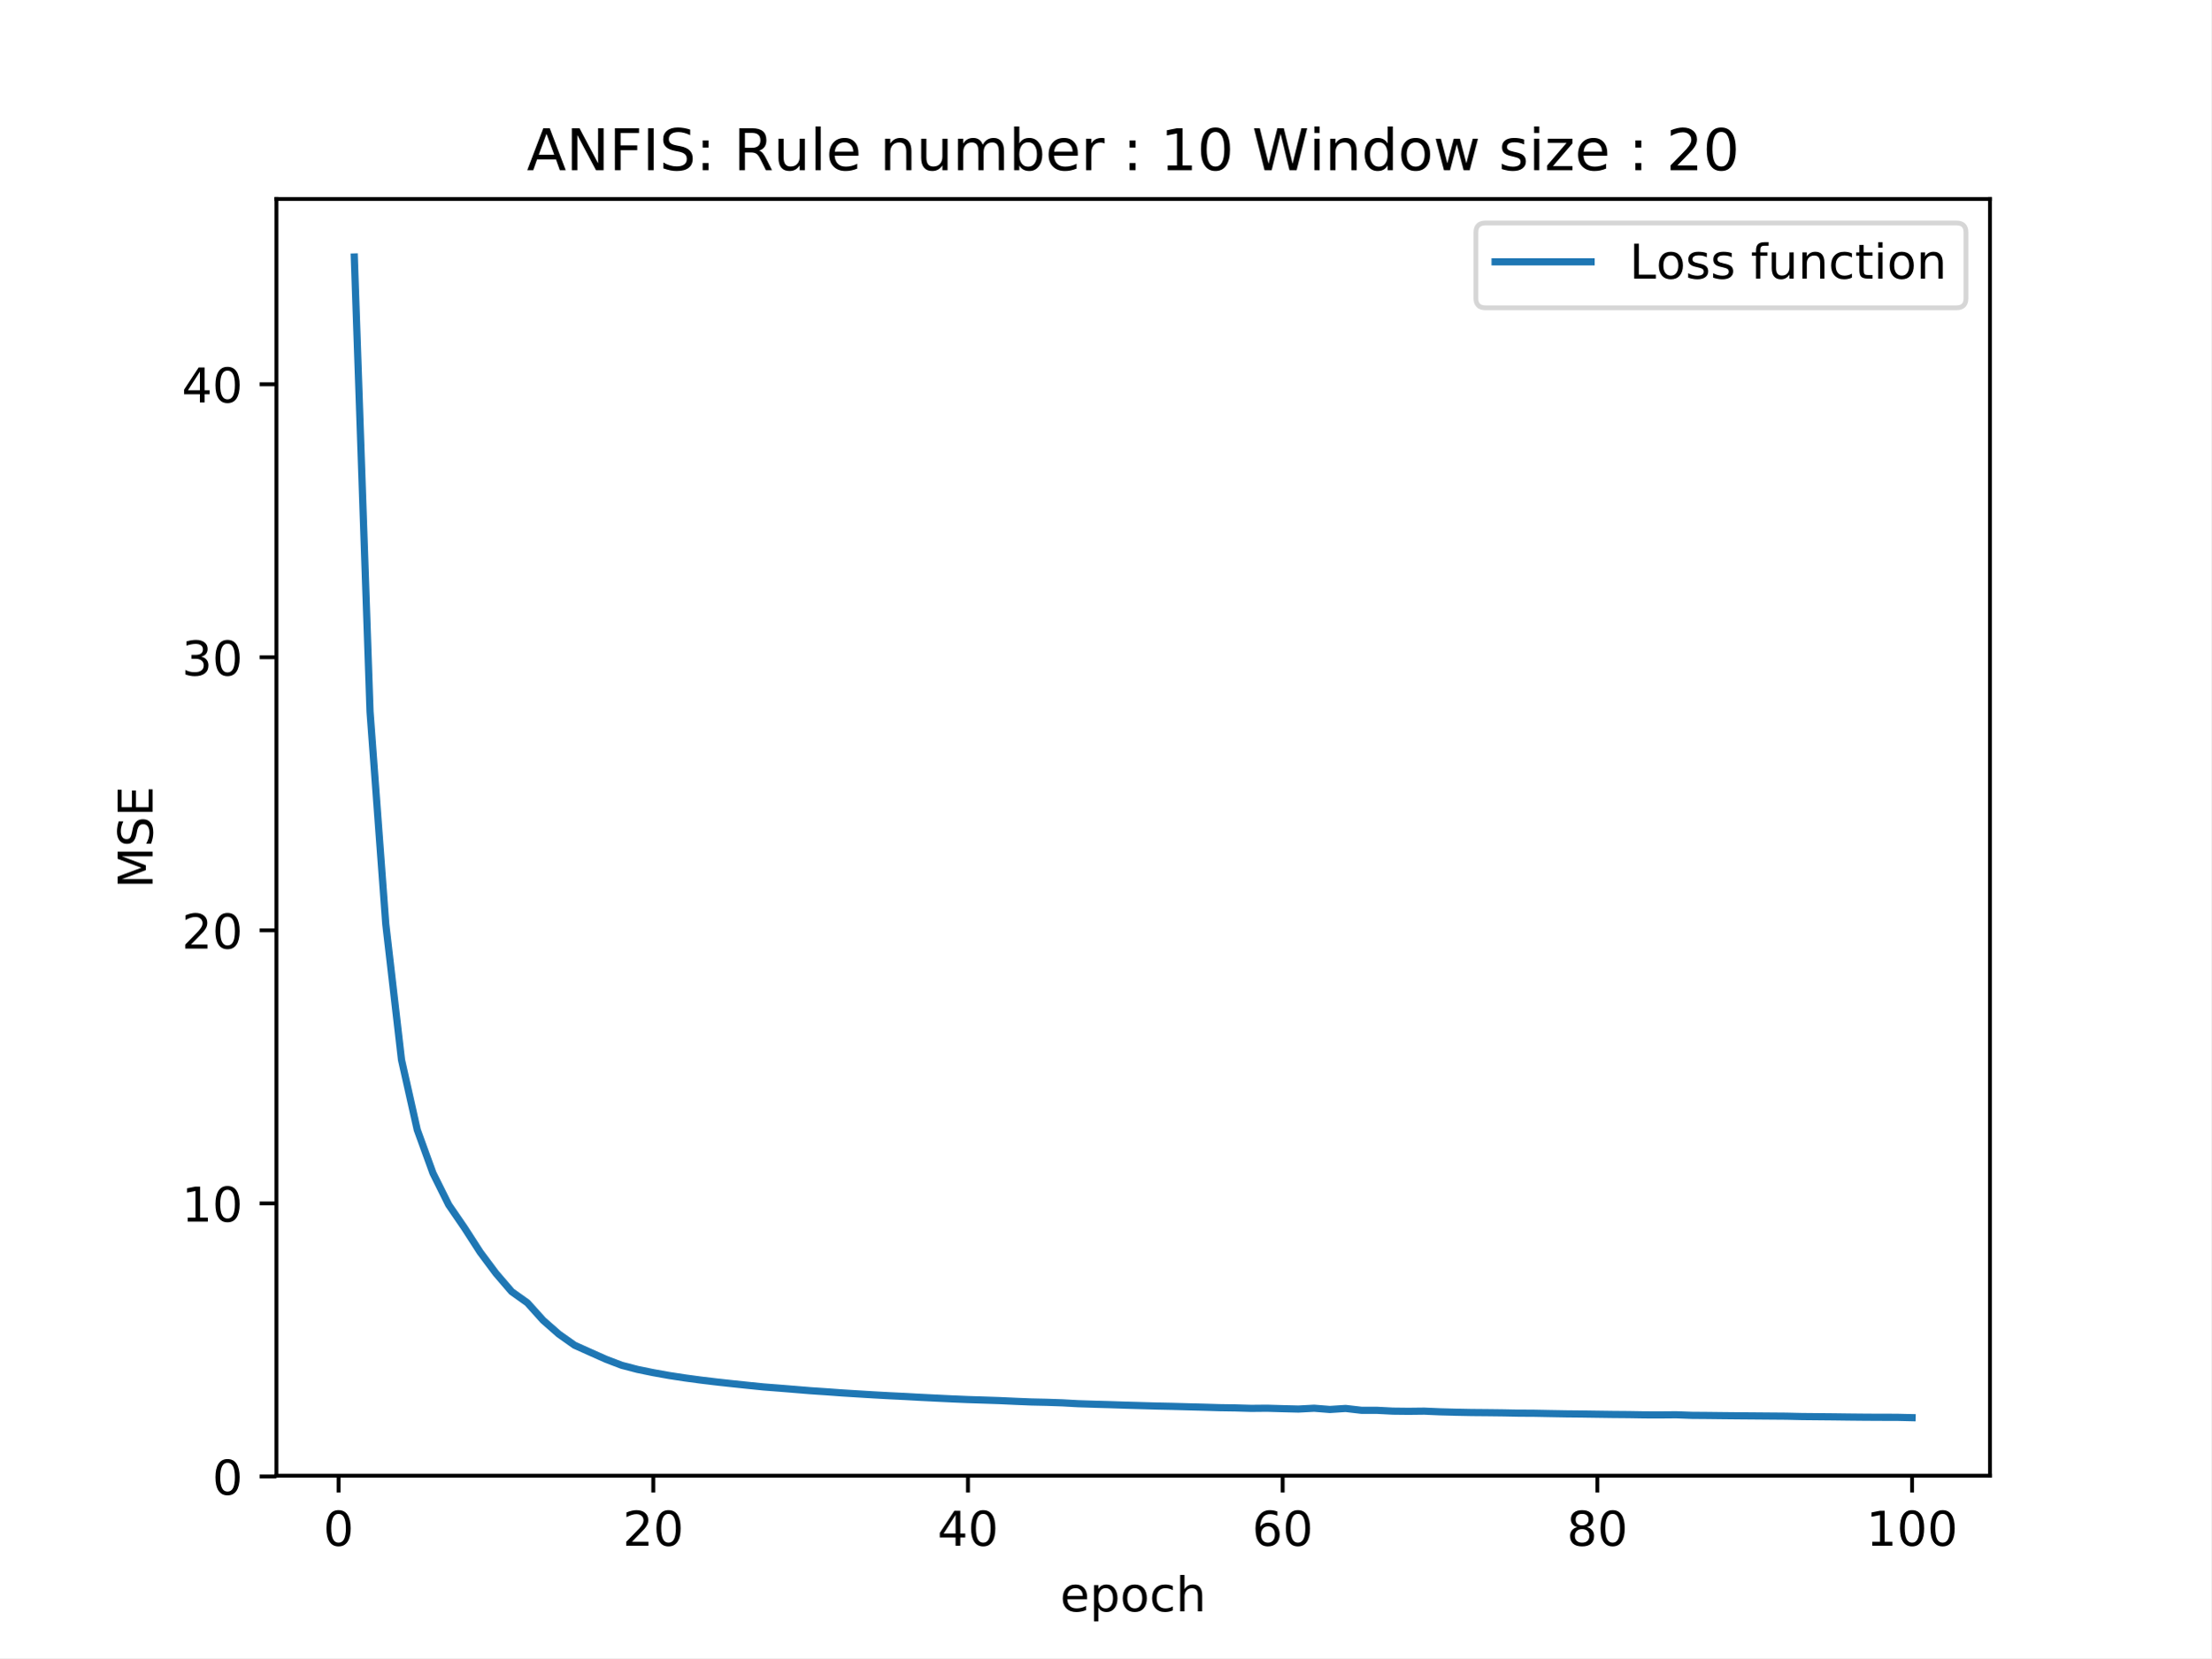
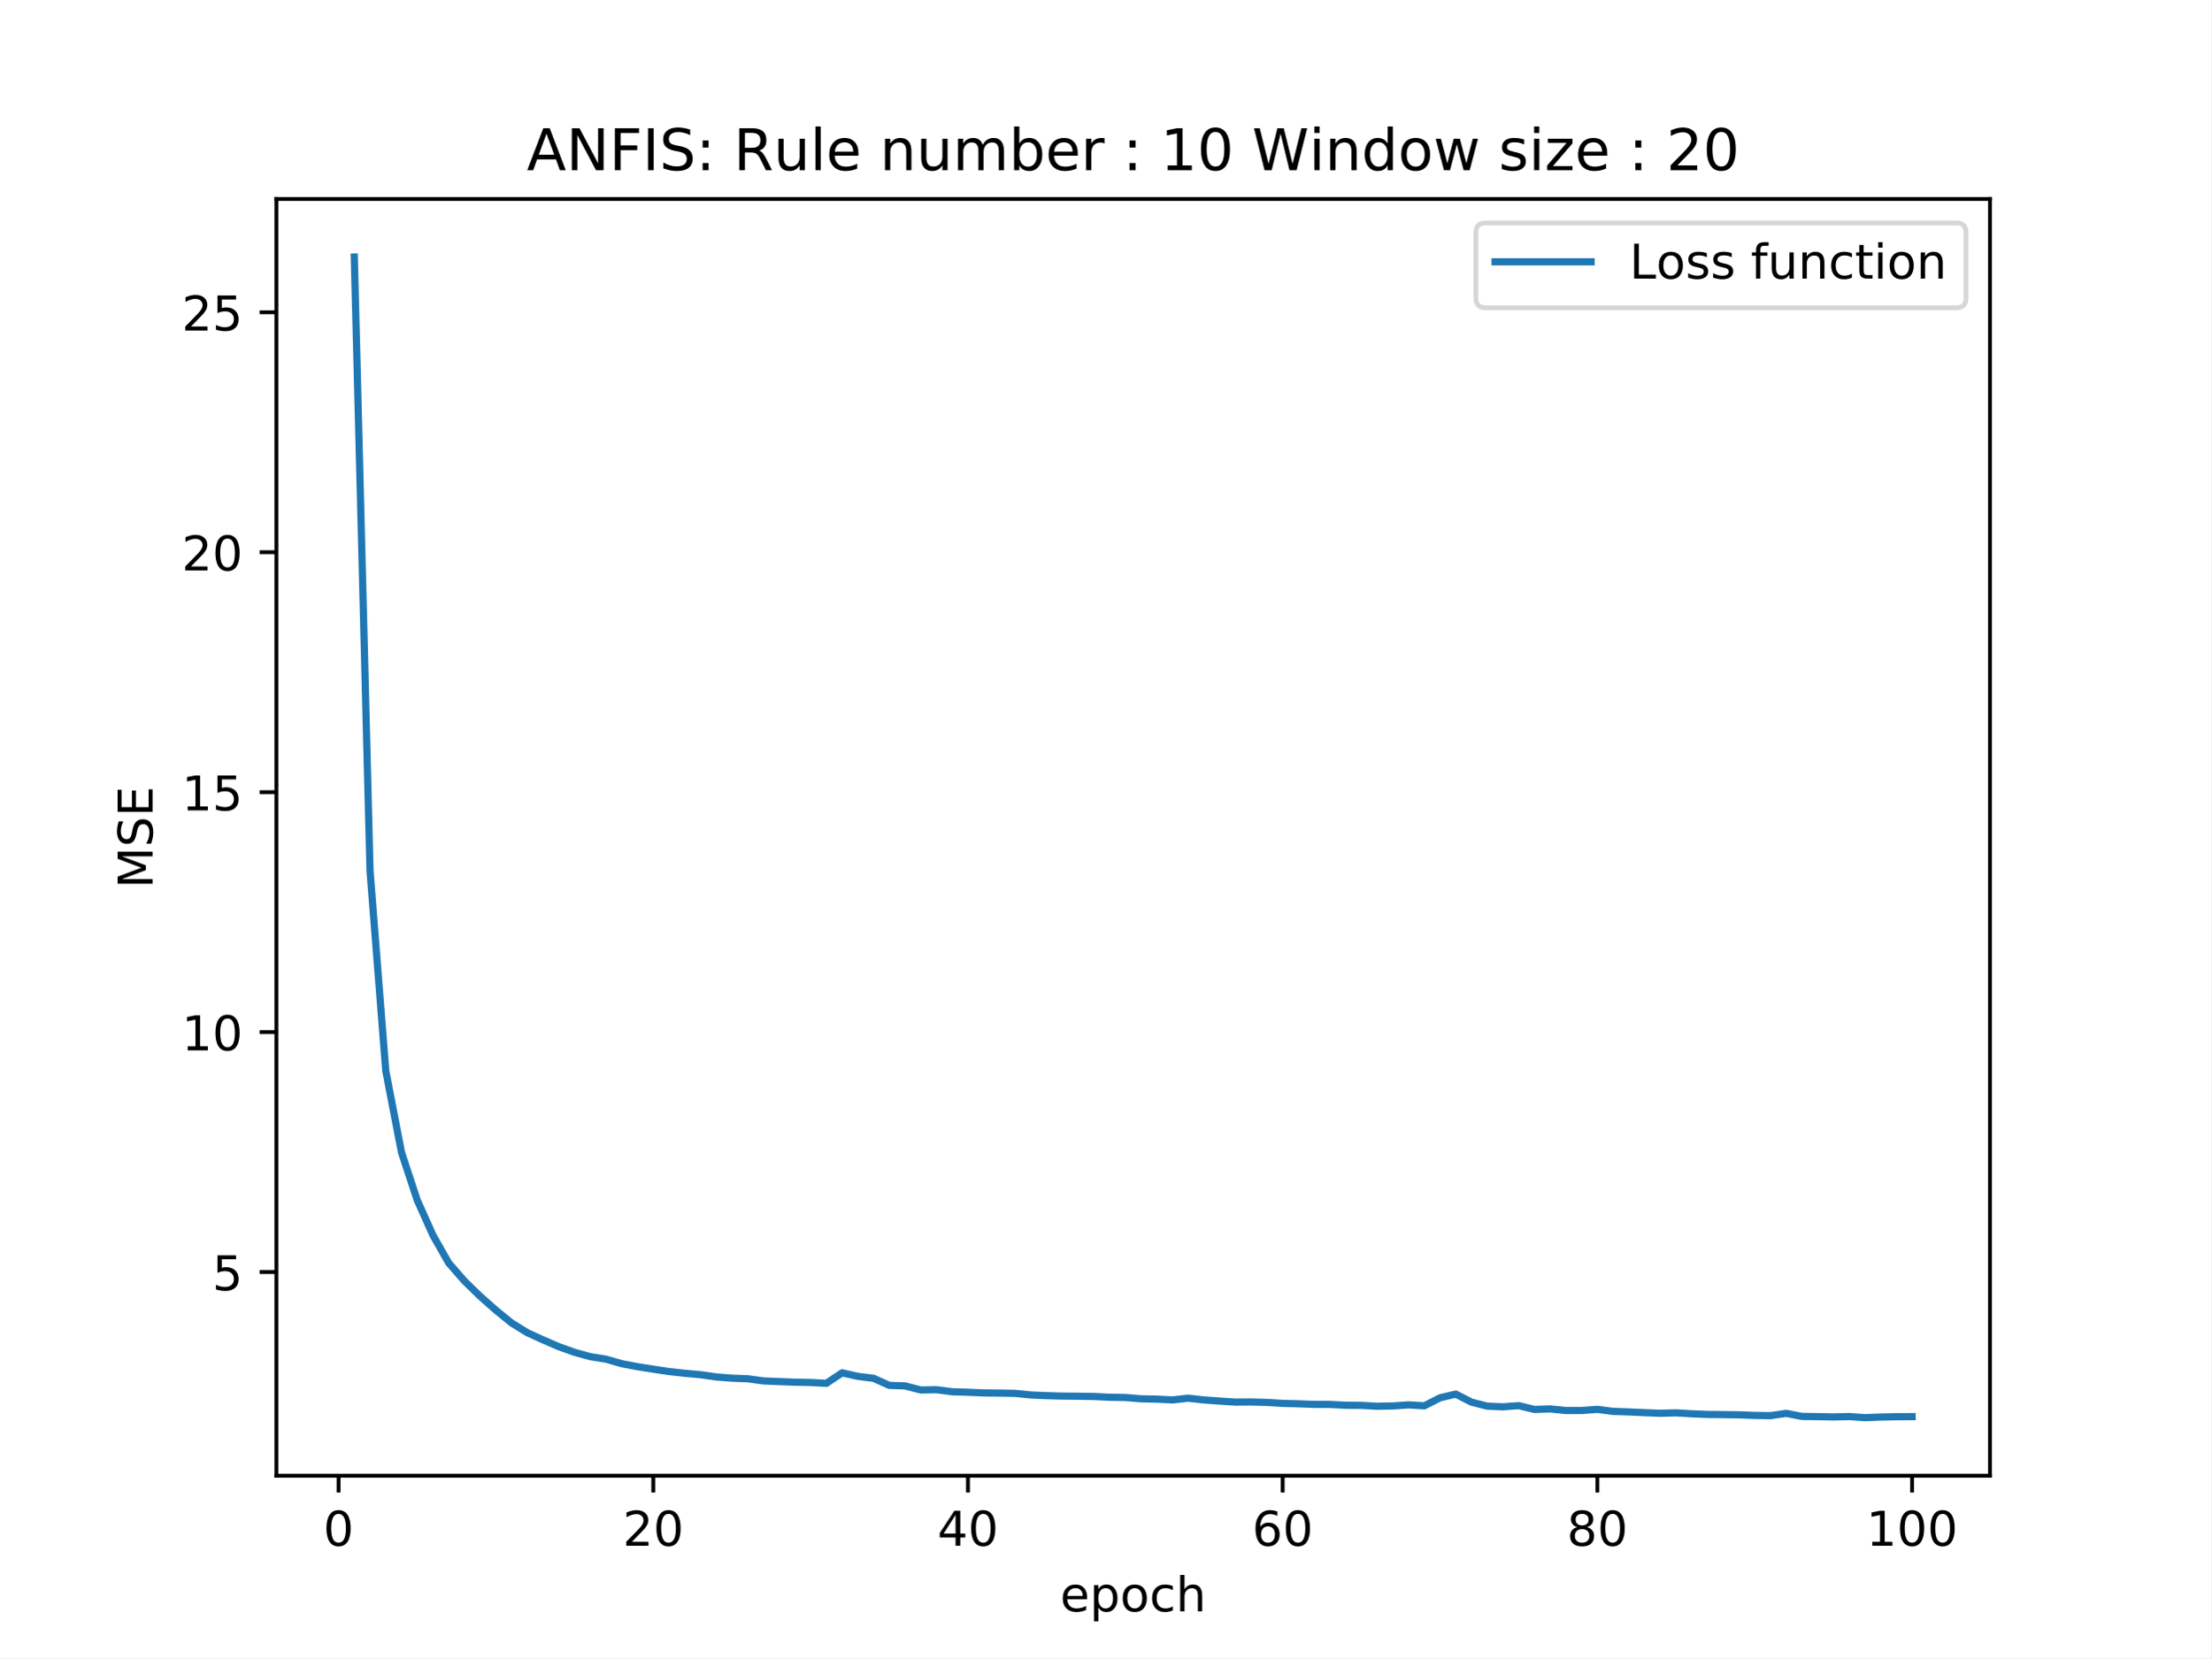
<svg xmlns="http://www.w3.org/2000/svg" xmlns:xlink="http://www.w3.org/1999/xlink" height="345.6pt" version="1.1" viewBox="0 0 460.8 345.6" width="460.8pt">
  <defs>
    <style type="text/css">
*{stroke-linecap:butt;stroke-linejoin:round;}
  </style>
  </defs>
  <g id="figure_1">
    <g id="patch_1">
      <path d="M 0 345.6  L 460.8 345.6  L 460.8 0  L 0 0  z " style="fill:#ffffff;" />
    </g>
    <g id="axes_1">
      <g id="patch_2">
        <path d="M 57.6 307.584  L 414.72 307.584  L 414.72 41.472  L 57.6 41.472  z " style="fill:#ffffff;" />
      </g>
      <g id="matplotlib.axis_1">
        <g id="xtick_1">
          <g id="line2d_1">
            <defs>
-               <path d="M 0 0  L 0 3.5  " id="m5f00560a67" style="stroke:#000000;stroke-width:0.8;" />
-             </defs>
-             <g>
-               <use style="stroke:#000000;stroke-width:0.8;" x="70.553" xlink:href="#m5f00560a67" y="307.584" />
+               <path d="M 0 0  L 0 3.5  " id="md4594293a6" style="stroke:#000000;stroke-width:0.8;" />
+             </defs>
+             <g>
+               <use style="stroke:#000000;stroke-width:0.8;" x="70.553" xlink:href="#md4594293a6" y="307.584" />
            </g>
          </g>
          <g id="text_1">
            <defs>
              <path d="M 31.781 66.406  Q 24.172 66.406 20.328 58.906  Q 16.5 51.422 16.5 36.375  Q 16.5 21.391 20.328 13.891  Q 24.172 6.391 31.781 6.391  Q 39.453 6.391 43.281 13.891  Q 47.125 21.391 47.125 36.375  Q 47.125 51.422 43.281 58.906  Q 39.453 66.406 31.781 66.406  z M 31.781 74.219  Q 44.047 74.219 50.516 64.516  Q 56.984 54.828 56.984 36.375  Q 56.984 17.969 50.516 8.266  Q 44.047 -1.422 31.781 -1.422  Q 19.531 -1.422 13.062 8.266  Q 6.594 17.969 6.594 36.375  Q 6.594 54.828 13.062 64.516  Q 19.531 74.219 31.781 74.219  z " id="DejaVuSans-48" />
            </defs>
            <g transform="translate(67.37214 322.1824)scale(0.1 -0.1)">
              <use xlink:href="#DejaVuSans-48" />
            </g>
          </g>
        </g>
        <g id="xtick_2">
          <g id="line2d_2">
            <g>
-               <use style="stroke:#000000;stroke-width:0.8;" x="136.14" xlink:href="#m5f00560a67" y="307.584" />
+               <use style="stroke:#000000;stroke-width:0.8;" x="136.14" xlink:href="#md4594293a6" y="307.584" />
            </g>
          </g>
          <g id="text_2">
            <defs>
              <path d="M 19.188 8.297  L 53.609 8.297  L 53.609 0  L 7.328 0  L 7.328 8.297  Q 12.938 14.109 22.625 23.891  Q 32.328 33.688 34.812 36.531  Q 39.547 41.844 41.422 45.531  Q 43.312 49.219 43.312 52.781  Q 43.312 58.594 39.234 62.25  Q 35.156 65.922 28.609 65.922  Q 23.969 65.922 18.812 64.312  Q 13.672 62.703 7.812 59.422  L 7.812 69.391  Q 13.766 71.781 18.938 73  Q 24.125 74.219 28.422 74.219  Q 39.75 74.219 46.484 68.547  Q 53.219 62.891 53.219 53.422  Q 53.219 48.922 51.531 44.891  Q 49.859 40.875 45.406 35.406  Q 44.188 33.984 37.641 27.219  Q 31.109 20.453 19.188 8.297  z " id="DejaVuSans-50" />
            </defs>
            <g transform="translate(129.7777 322.1824)scale(0.1 -0.1)">
              <use xlink:href="#DejaVuSans-50" />
              <use x="63.623" xlink:href="#DejaVuSans-48" />
            </g>
          </g>
        </g>
        <g id="xtick_3">
          <g id="line2d_3">
            <g>
-               <use style="stroke:#000000;stroke-width:0.8;" x="201.727" xlink:href="#m5f00560a67" y="307.584" />
+               <use style="stroke:#000000;stroke-width:0.8;" x="201.727" xlink:href="#md4594293a6" y="307.584" />
            </g>
          </g>
          <g id="text_3">
            <defs>
              <path d="M 37.797 64.312  L 12.891 25.391  L 37.797 25.391  z M 35.203 72.906  L 47.609 72.906  L 47.609 25.391  L 58.016 25.391  L 58.016 17.188  L 47.609 17.188  L 47.609 0  L 37.797 0  L 37.797 17.188  L 4.891 17.188  L 4.891 26.703  z " id="DejaVuSans-52" />
            </defs>
            <g transform="translate(195.3644 322.1824)scale(0.1 -0.1)">
              <use xlink:href="#DejaVuSans-52" />
              <use x="63.623" xlink:href="#DejaVuSans-48" />
            </g>
          </g>
        </g>
        <g id="xtick_4">
          <g id="line2d_4">
            <g>
-               <use style="stroke:#000000;stroke-width:0.8;" x="267.314" xlink:href="#m5f00560a67" y="307.584" />
+               <use style="stroke:#000000;stroke-width:0.8;" x="267.314" xlink:href="#md4594293a6" y="307.584" />
            </g>
          </g>
          <g id="text_4">
            <defs>
              <path d="M 33.016 40.375  Q 26.375 40.375 22.484 35.828  Q 18.609 31.297 18.609 23.391  Q 18.609 15.531 22.484 10.953  Q 26.375 6.391 33.016 6.391  Q 39.656 6.391 43.531 10.953  Q 47.406 15.531 47.406 23.391  Q 47.406 31.297 43.531 35.828  Q 39.656 40.375 33.016 40.375  z M 52.594 71.297  L 52.594 62.312  Q 48.875 64.062 45.094 64.984  Q 41.312 65.922 37.594 65.922  Q 27.828 65.922 22.672 59.328  Q 17.531 52.734 16.797 39.406  Q 19.672 43.656 24.016 45.922  Q 28.375 48.188 33.594 48.188  Q 44.578 48.188 50.953 41.516  Q 57.328 34.859 57.328 23.391  Q 57.328 12.156 50.688 5.359  Q 44.047 -1.422 33.016 -1.422  Q 20.359 -1.422 13.672 8.266  Q 6.984 17.969 6.984 36.375  Q 6.984 53.656 15.188 63.938  Q 23.391 74.219 37.203 74.219  Q 40.922 74.219 44.703 73.484  Q 48.484 72.75 52.594 71.297  z " id="DejaVuSans-54" />
            </defs>
            <g transform="translate(260.9512 322.1824)scale(0.1 -0.1)">
              <use xlink:href="#DejaVuSans-54" />
              <use x="63.623" xlink:href="#DejaVuSans-48" />
            </g>
          </g>
        </g>
        <g id="xtick_5">
          <g id="line2d_5">
            <g>
-               <use style="stroke:#000000;stroke-width:0.8;" x="332.9" xlink:href="#m5f00560a67" y="307.584" />
+               <use style="stroke:#000000;stroke-width:0.8;" x="332.9" xlink:href="#md4594293a6" y="307.584" />
            </g>
          </g>
          <g id="text_5">
            <defs>
              <path d="M 31.781 34.625  Q 24.75 34.625 20.719 30.859  Q 16.703 27.094 16.703 20.516  Q 16.703 13.922 20.719 10.156  Q 24.75 6.391 31.781 6.391  Q 38.812 6.391 42.859 10.172  Q 46.922 13.969 46.922 20.516  Q 46.922 27.094 42.891 30.859  Q 38.875 34.625 31.781 34.625  z M 21.922 38.812  Q 15.578 40.375 12.031 44.719  Q 8.5 49.078 8.5 55.328  Q 8.5 64.062 14.719 69.141  Q 20.953 74.219 31.781 74.219  Q 42.672 74.219 48.875 69.141  Q 55.078 64.062 55.078 55.328  Q 55.078 49.078 51.531 44.719  Q 48 40.375 41.703 38.812  Q 48.828 37.156 52.797 32.312  Q 56.781 27.484 56.781 20.516  Q 56.781 9.906 50.312 4.234  Q 43.844 -1.422 31.781 -1.422  Q 19.734 -1.422 13.25 4.234  Q 6.781 9.906 6.781 20.516  Q 6.781 27.484 10.781 32.312  Q 14.797 37.156 21.922 38.812  z M 18.312 54.391  Q 18.312 48.734 21.844 45.562  Q 25.391 42.391 31.781 42.391  Q 38.141 42.391 41.719 45.562  Q 45.312 48.734 45.312 54.391  Q 45.312 60.062 41.719 63.234  Q 38.141 66.406 31.781 66.406  Q 25.391 66.406 21.844 63.234  Q 18.312 60.062 18.312 54.391  z " id="DejaVuSans-56" />
            </defs>
            <g transform="translate(326.538 322.1824)scale(0.1 -0.1)">
              <use xlink:href="#DejaVuSans-56" />
              <use x="63.623" xlink:href="#DejaVuSans-48" />
            </g>
          </g>
        </g>
        <g id="xtick_6">
          <g id="line2d_6">
            <g>
-               <use style="stroke:#000000;stroke-width:0.8;" x="398.487" xlink:href="#m5f00560a67" y="307.584" />
+               <use style="stroke:#000000;stroke-width:0.8;" x="398.487" xlink:href="#md4594293a6" y="307.584" />
            </g>
          </g>
          <g id="text_6">
            <defs>
              <path d="M 12.406 8.297  L 28.516 8.297  L 28.516 63.922  L 10.984 60.406  L 10.984 69.391  L 28.422 72.906  L 38.281 72.906  L 38.281 8.297  L 54.391 8.297  L 54.391 0  L 12.406 0  z " id="DejaVuSans-49" />
            </defs>
            <g transform="translate(388.9435 322.1824)scale(0.1 -0.1)">
              <use xlink:href="#DejaVuSans-49" />
              <use x="63.623" xlink:href="#DejaVuSans-48" />
              <use x="127.246" xlink:href="#DejaVuSans-48" />
            </g>
          </g>
        </g>
        <g id="text_7">
          <defs>
            <path d="M 56.203 29.594  L 56.203 25.203  L 14.891 25.203  Q 15.484 15.922 20.484 11.062  Q 25.484 6.203 34.422 6.203  Q 39.594 6.203 44.453 7.469  Q 49.312 8.734 54.109 11.281  L 54.109 2.781  Q 49.266 0.734 44.188 -0.344  Q 39.109 -1.422 33.891 -1.422  Q 20.797 -1.422 13.156 6.188  Q 5.516 13.812 5.516 26.812  Q 5.516 40.234 12.766 48.109  Q 20.016 56 32.328 56  Q 43.359 56 49.781 48.891  Q 56.203 41.797 56.203 29.594  z M 47.219 32.234  Q 47.125 39.594 43.094 43.984  Q 39.062 48.391 32.422 48.391  Q 24.906 48.391 20.391 44.141  Q 15.875 39.891 15.188 32.172  z " id="DejaVuSans-101" />
            <path d="M 18.109 8.203  L 18.109 -20.797  L 9.078 -20.797  L 9.078 54.688  L 18.109 54.688  L 18.109 46.391  Q 20.953 51.266 25.266 53.625  Q 29.594 56 35.594 56  Q 45.562 56 51.781 48.094  Q 58.016 40.188 58.016 27.297  Q 58.016 14.406 51.781 6.484  Q 45.562 -1.422 35.594 -1.422  Q 29.594 -1.422 25.266 0.953  Q 20.953 3.328 18.109 8.203  z M 48.688 27.297  Q 48.688 37.203 44.609 42.844  Q 40.531 48.484 33.406 48.484  Q 26.266 48.484 22.188 42.844  Q 18.109 37.203 18.109 27.297  Q 18.109 17.391 22.188 11.75  Q 26.266 6.109 33.406 6.109  Q 40.531 6.109 44.609 11.75  Q 48.688 17.391 48.688 27.297  z " id="DejaVuSans-112" />
            <path d="M 30.609 48.391  Q 23.391 48.391 19.188 42.75  Q 14.984 37.109 14.984 27.297  Q 14.984 17.484 19.156 11.844  Q 23.344 6.203 30.609 6.203  Q 37.797 6.203 41.984 11.859  Q 46.188 17.531 46.188 27.297  Q 46.188 37.016 41.984 42.703  Q 37.797 48.391 30.609 48.391  z M 30.609 56  Q 42.328 56 49.016 48.375  Q 55.719 40.766 55.719 27.297  Q 55.719 13.875 49.016 6.219  Q 42.328 -1.422 30.609 -1.422  Q 18.844 -1.422 12.172 6.219  Q 5.516 13.875 5.516 27.297  Q 5.516 40.766 12.172 48.375  Q 18.844 56 30.609 56  z " id="DejaVuSans-111" />
            <path d="M 48.781 52.594  L 48.781 44.188  Q 44.969 46.297 41.141 47.344  Q 37.312 48.391 33.406 48.391  Q 24.656 48.391 19.812 42.844  Q 14.984 37.312 14.984 27.297  Q 14.984 17.281 19.812 11.734  Q 24.656 6.203 33.406 6.203  Q 37.312 6.203 41.141 7.25  Q 44.969 8.297 48.781 10.406  L 48.781 2.094  Q 45.016 0.344 40.984 -0.531  Q 36.969 -1.422 32.422 -1.422  Q 20.062 -1.422 12.781 6.344  Q 5.516 14.109 5.516 27.297  Q 5.516 40.672 12.859 48.328  Q 20.219 56 33.016 56  Q 37.156 56 41.109 55.141  Q 45.062 54.297 48.781 52.594  z " id="DejaVuSans-99" />
            <path d="M 54.891 33.016  L 54.891 0  L 45.906 0  L 45.906 32.719  Q 45.906 40.484 42.875 44.328  Q 39.844 48.188 33.797 48.188  Q 26.516 48.188 22.312 43.547  Q 18.109 38.922 18.109 30.906  L 18.109 0  L 9.078 0  L 9.078 75.984  L 18.109 75.984  L 18.109 46.188  Q 21.344 51.125 25.703 53.562  Q 30.078 56 35.797 56  Q 45.219 56 50.047 50.172  Q 54.891 44.344 54.891 33.016  z " id="DejaVuSans-104" />
          </defs>
          <g transform="translate(220.9319 335.8606)scale(0.1 -0.1)">
            <use xlink:href="#DejaVuSans-101" />
            <use x="61.523" xlink:href="#DejaVuSans-112" />
            <use x="125" xlink:href="#DejaVuSans-111" />
            <use x="186.182" xlink:href="#DejaVuSans-99" />
            <use x="241.162" xlink:href="#DejaVuSans-104" />
          </g>
        </g>
      </g>
      <g id="matplotlib.axis_2">
        <g id="ytick_1">
          <g id="line2d_7">
            <defs>
-               <path d="M 0 0  L -3.5 0  " id="me8de506d54" style="stroke:#000000;stroke-width:0.8;" />
-             </defs>
-             <g>
-               <use style="stroke:#000000;stroke-width:0.8;" x="57.6" xlink:href="#me8de506d54" y="307.74" />
+               <path d="M 0 0  L -3.5 0  " id="m2f042a106a" style="stroke:#000000;stroke-width:0.8;" />
+             </defs>
+             <g>
+               <use style="stroke:#000000;stroke-width:0.8;" x="57.6" xlink:href="#m2f042a106a" y="265.137" />
            </g>
          </g>
          <g id="text_8">
-             <g transform="translate(44.2375 311.5393)scale(0.1 -0.1)">
-               <use xlink:href="#DejaVuSans-48" />
+             <defs>
+               <path d="M 10.797 72.906  L 49.516 72.906  L 49.516 64.594  L 19.828 64.594  L 19.828 46.734  Q 21.969 47.469 24.109 47.828  Q 26.266 48.188 28.422 48.188  Q 40.625 48.188 47.75 41.5  Q 54.891 34.812 54.891 23.391  Q 54.891 11.625 47.562 5.094  Q 40.234 -1.422 26.906 -1.422  Q 22.312 -1.422 17.547 -0.641  Q 12.797 0.141 7.719 1.703  L 7.719 11.625  Q 12.109 9.234 16.797 8.062  Q 21.484 6.891 26.703 6.891  Q 35.156 6.891 40.078 11.328  Q 45.016 15.766 45.016 23.391  Q 45.016 31 40.078 35.438  Q 35.156 39.891 26.703 39.891  Q 22.75 39.891 18.812 39.016  Q 14.891 38.141 10.797 36.281  z " id="DejaVuSans-53" />
+             </defs>
+             <g transform="translate(44.2375 268.936)scale(0.1 -0.1)">
+               <use xlink:href="#DejaVuSans-53" />
            </g>
          </g>
        </g>
        <g id="ytick_2">
          <g id="line2d_8">
            <g>
-               <use style="stroke:#000000;stroke-width:0.8;" x="57.6" xlink:href="#me8de506d54" y="250.825" />
+               <use style="stroke:#000000;stroke-width:0.8;" x="57.6" xlink:href="#m2f042a106a" y="215.124" />
            </g>
          </g>
          <g id="text_9">
-             <g transform="translate(37.875 254.6247)scale(0.1 -0.1)">
+             <g transform="translate(37.875 218.923)scale(0.1 -0.1)">
              <use xlink:href="#DejaVuSans-49" />
              <use x="63.623" xlink:href="#DejaVuSans-48" />
            </g>
          </g>
        </g>
        <g id="ytick_3">
          <g id="line2d_9">
            <g>
-               <use style="stroke:#000000;stroke-width:0.8;" x="57.6" xlink:href="#me8de506d54" y="193.911" />
+               <use style="stroke:#000000;stroke-width:0.8;" x="57.6" xlink:href="#m2f042a106a" y="165.111" />
            </g>
          </g>
          <g id="text_10">
-             <g transform="translate(37.875 197.7101)scale(0.1 -0.1)">
-               <use xlink:href="#DejaVuSans-50" />
-               <use x="63.623" xlink:href="#DejaVuSans-48" />
+             <g transform="translate(37.875 168.9099)scale(0.1 -0.1)">
+               <use xlink:href="#DejaVuSans-49" />
+               <use x="63.623" xlink:href="#DejaVuSans-53" />
            </g>
          </g>
        </g>
        <g id="ytick_4">
          <g id="line2d_10">
            <g>
-               <use style="stroke:#000000;stroke-width:0.8;" x="57.6" xlink:href="#me8de506d54" y="136.996" />
+               <use style="stroke:#000000;stroke-width:0.8;" x="57.6" xlink:href="#m2f042a106a" y="115.098" />
            </g>
          </g>
          <g id="text_11">
-             <defs>
-               <path d="M 40.578 39.312  Q 47.656 37.797 51.625 33  Q 55.609 28.219 55.609 21.188  Q 55.609 10.406 48.188 4.484  Q 40.766 -1.422 27.094 -1.422  Q 22.516 -1.422 17.656 -0.516  Q 12.797 0.391 7.625 2.203  L 7.625 11.719  Q 11.719 9.328 16.594 8.109  Q 21.484 6.891 26.812 6.891  Q 36.078 6.891 40.938 10.547  Q 45.797 14.203 45.797 21.188  Q 45.797 27.641 41.281 31.266  Q 36.766 34.906 28.719 34.906  L 20.219 34.906  L 20.219 43.016  L 29.109 43.016  Q 36.375 43.016 40.234 45.922  Q 44.094 48.828 44.094 54.297  Q 44.094 59.906 40.109 62.906  Q 36.141 65.922 28.719 65.922  Q 24.656 65.922 20.016 65.031  Q 15.375 64.156 9.812 62.312  L 9.812 71.094  Q 15.438 72.656 20.344 73.438  Q 25.25 74.219 29.594 74.219  Q 40.828 74.219 47.359 69.109  Q 53.906 64.016 53.906 55.328  Q 53.906 49.266 50.438 45.094  Q 46.969 40.922 40.578 39.312  z " id="DejaVuSans-51" />
-             </defs>
-             <g transform="translate(37.875 140.7955)scale(0.1 -0.1)">
-               <use xlink:href="#DejaVuSans-51" />
+             <g transform="translate(37.875 118.8969)scale(0.1 -0.1)">
+               <use xlink:href="#DejaVuSans-50" />
              <use x="63.623" xlink:href="#DejaVuSans-48" />
            </g>
          </g>
        </g>
        <g id="ytick_5">
          <g id="line2d_11">
            <g>
-               <use style="stroke:#000000;stroke-width:0.8;" x="57.6" xlink:href="#me8de506d54" y="80.082" />
+               <use style="stroke:#000000;stroke-width:0.8;" x="57.6" xlink:href="#m2f042a106a" y="65.085" />
            </g>
          </g>
          <g id="text_12">
-             <g transform="translate(37.875 83.88097)scale(0.1 -0.1)">
-               <use xlink:href="#DejaVuSans-52" />
-               <use x="63.623" xlink:href="#DejaVuSans-48" />
+             <g transform="translate(37.875 68.88391)scale(0.1 -0.1)">
+               <use xlink:href="#DejaVuSans-50" />
+               <use x="63.623" xlink:href="#DejaVuSans-53" />
            </g>
          </g>
        </g>
        <g id="text_13">
          <defs>
            <path d="M 9.812 72.906  L 24.516 72.906  L 43.109 23.297  L 61.812 72.906  L 76.516 72.906  L 76.516 0  L 66.891 0  L 66.891 64.016  L 48.094 14.016  L 38.188 14.016  L 19.391 64.016  L 19.391 0  L 9.812 0  z " id="DejaVuSans-77" />
            <path d="M 53.516 70.516  L 53.516 60.891  Q 47.906 63.578 42.922 64.891  Q 37.938 66.219 33.297 66.219  Q 25.25 66.219 20.875 63.094  Q 16.5 59.969 16.5 54.203  Q 16.5 49.359 19.406 46.891  Q 22.312 44.438 30.422 42.922  L 36.375 41.703  Q 47.406 39.594 52.656 34.297  Q 57.906 29 57.906 20.125  Q 57.906 9.516 50.797 4.047  Q 43.703 -1.422 29.984 -1.422  Q 24.812 -1.422 18.969 -0.25  Q 13.141 0.922 6.891 3.219  L 6.891 13.375  Q 12.891 10.016 18.656 8.297  Q 24.422 6.594 29.984 6.594  Q 38.422 6.594 43.016 9.906  Q 47.609 13.234 47.609 19.391  Q 47.609 24.75 44.312 27.781  Q 41.016 30.812 33.5 32.328  L 27.484 33.5  Q 16.453 35.688 11.516 40.375  Q 6.594 45.062 6.594 53.422  Q 6.594 63.094 13.406 68.656  Q 20.219 74.219 32.172 74.219  Q 37.312 74.219 42.625 73.281  Q 47.953 72.359 53.516 70.516  z " id="DejaVuSans-83" />
            <path d="M 9.812 72.906  L 55.906 72.906  L 55.906 64.594  L 19.672 64.594  L 19.672 43.016  L 54.391 43.016  L 54.391 34.719  L 19.672 34.719  L 19.672 8.297  L 56.781 8.297  L 56.781 0  L 9.812 0  z " id="DejaVuSans-69" />
          </defs>
          <g transform="translate(31.79531 185.1757)rotate(-90)scale(0.1 -0.1)">
            <use xlink:href="#DejaVuSans-77" />
            <use x="86.279" xlink:href="#DejaVuSans-83" />
            <use x="149.756" xlink:href="#DejaVuSans-69" />
          </g>
        </g>
      </g>
      <g id="line2d_12">
-         <path clip-path="url(#pb3c03f0a44)" d="M 73.833 53.568  L 77.112 148.327  L 80.391 192.593  L 83.671 220.901  L 86.95 235.487  L 90.229 244.525  L 93.509 251.126  L 96.788 255.907  L 100.067 260.993  L 103.347 265.395  L 106.626 269.213  L 109.905 271.547  L 113.185 275.195  L 116.464 278.075  L 119.743 280.392  L 123.023 281.863  L 126.302 283.325  L 129.581 284.576  L 132.861 285.433  L 136.14 286.106  L 139.42 286.696  L 142.699 287.2  L 145.978 287.643  L 149.258 288.04  L 152.537 288.4  L 155.816 288.746  L 159.096 289.078  L 162.375 289.333  L 165.654 289.6  L 168.934 289.871  L 172.213 290.09  L 175.492 290.33  L 178.772 290.534  L 182.051 290.733  L 185.33 290.916  L 188.61 291.074  L 191.889 291.256  L 195.168 291.419  L 198.448 291.578  L 201.727 291.716  L 205.006 291.82  L 208.286 291.928  L 211.565 292.078  L 214.844 292.213  L 218.124 292.285  L 221.403 292.397  L 224.682 292.58  L 227.962 292.684  L 231.241 292.776  L 234.52 292.883  L 237.8 292.976  L 241.079 293.069  L 244.358 293.137  L 247.638 293.226  L 250.917 293.309  L 254.196 293.406  L 257.476 293.455  L 260.755 293.55  L 264.034 293.518  L 267.314 293.613  L 270.593 293.694  L 273.872 293.519  L 277.152 293.781  L 280.431 293.566  L 283.71 293.949  L 286.99 293.955  L 290.269 294.128  L 293.548 294.165  L 296.828 294.127  L 300.107 294.27  L 303.386 294.355  L 306.666 294.42  L 309.945 294.448  L 313.224 294.488  L 316.504 294.553  L 319.783 294.573  L 323.062 294.638  L 326.342 294.696  L 329.621 294.729  L 332.9 294.777  L 336.18 294.823  L 339.459 294.849  L 342.739 294.904  L 346.018 294.913  L 349.297 294.886  L 352.577 295.004  L 355.856 295.03  L 359.135 295.068  L 362.415 295.1  L 365.694 295.126  L 368.973 295.153  L 372.253 295.179  L 375.532 295.254  L 378.811 295.285  L 382.091 295.315  L 385.37 295.358  L 388.649 295.39  L 391.929 295.409  L 395.208 295.411  L 398.487 295.488  " style="fill:none;stroke:#1f77b4;stroke-linecap:square;stroke-width:1.5;" />
+         <path clip-path="url(#pf04fa4f2fb)" d="M 73.833 53.568  L 77.112 181.532  L 80.391 223.182  L 83.671 240.208  L 86.95 250.157  L 90.229 257.472  L 93.509 263.248  L 96.788 266.996  L 100.067 270.192  L 103.347 273.09  L 106.626 275.755  L 109.905 277.782  L 113.185 279.28  L 116.464 280.696  L 119.743 281.87  L 123.023 282.776  L 126.302 283.293  L 129.581 284.242  L 132.861 284.865  L 136.14 285.379  L 139.42 285.876  L 142.699 286.234  L 145.978 286.529  L 149.258 286.999  L 152.537 287.255  L 155.816 287.376  L 159.096 287.828  L 162.375 287.965  L 165.654 288.092  L 168.934 288.154  L 172.213 288.332  L 175.492 286.14  L 178.772 286.877  L 182.051 287.282  L 185.33 288.755  L 188.61 288.868  L 191.889 289.714  L 195.168 289.659  L 198.448 290.085  L 201.727 290.185  L 205.006 290.33  L 208.286 290.367  L 211.565 290.419  L 214.844 290.76  L 218.124 290.899  L 221.403 290.994  L 224.682 291.02  L 227.962 291.072  L 231.241 291.235  L 234.52 291.284  L 237.8 291.555  L 241.079 291.621  L 244.358 291.786  L 247.638 291.43  L 250.917 291.791  L 254.196 292.032  L 257.476 292.243  L 260.755 292.22  L 264.034 292.306  L 267.314 292.51  L 270.593 292.596  L 273.872 292.718  L 277.152 292.732  L 280.431 292.901  L 283.71 292.924  L 286.99 293.112  L 290.269 293.046  L 293.548 292.819  L 296.828 293.02  L 300.107 291.349  L 303.386 290.575  L 306.666 292.254  L 309.945 293.088  L 313.224 293.228  L 316.504 292.981  L 319.783 293.777  L 323.062 293.666  L 326.342 293.998  L 329.621 293.99  L 332.9 293.755  L 336.18 294.181  L 339.459 294.292  L 342.739 294.443  L 346.018 294.571  L 349.297 294.479  L 352.577 294.679  L 355.856 294.814  L 359.135 294.848  L 362.415 294.89  L 365.694 295.018  L 368.973 295.063  L 372.253 294.59  L 375.532 295.23  L 378.811 295.27  L 382.091 295.338  L 385.37 295.256  L 388.649 295.488  L 391.929 295.36  L 395.208 295.291  L 398.487 295.27  " style="fill:none;stroke:#1f77b4;stroke-linecap:square;stroke-width:1.5;" />
      </g>
      <g id="patch_3">
        <path d="M 57.6 307.584  L 57.6 41.472  " style="fill:none;stroke:#000000;stroke-linecap:square;stroke-linejoin:miter;stroke-width:0.8;" />
      </g>
      <g id="patch_4">
        <path d="M 414.72 307.584  L 414.72 41.472  " style="fill:none;stroke:#000000;stroke-linecap:square;stroke-linejoin:miter;stroke-width:0.8;" />
      </g>
      <g id="patch_5">
        <path d="M 57.6 307.584  L 414.72 307.584  " style="fill:none;stroke:#000000;stroke-linecap:square;stroke-linejoin:miter;stroke-width:0.8;" />
      </g>
      <g id="patch_6">
        <path d="M 57.6 41.472  L 414.72 41.472  " style="fill:none;stroke:#000000;stroke-linecap:square;stroke-linejoin:miter;stroke-width:0.8;" />
      </g>
      <g id="text_14">
        <defs>
          <path d="M 34.188 63.188  L 20.797 26.906  L 47.609 26.906  z M 28.609 72.906  L 39.797 72.906  L 67.578 0  L 57.328 0  L 50.688 18.703  L 17.828 18.703  L 11.188 0  L 0.781 0  z " id="DejaVuSans-65" />
          <path d="M 9.812 72.906  L 23.094 72.906  L 55.422 11.922  L 55.422 72.906  L 64.984 72.906  L 64.984 0  L 51.703 0  L 19.391 60.984  L 19.391 0  L 9.812 0  z " id="DejaVuSans-78" />
          <path d="M 9.812 72.906  L 51.703 72.906  L 51.703 64.594  L 19.672 64.594  L 19.672 43.109  L 48.578 43.109  L 48.578 34.812  L 19.672 34.812  L 19.672 0  L 9.812 0  z " id="DejaVuSans-70" />
          <path d="M 9.812 72.906  L 19.672 72.906  L 19.672 0  L 9.812 0  z " id="DejaVuSans-73" />
          <path d="M 11.719 12.406  L 22.016 12.406  L 22.016 0  L 11.719 0  z M 11.719 51.703  L 22.016 51.703  L 22.016 39.312  L 11.719 39.312  z " id="DejaVuSans-58" />
          <path id="DejaVuSans-32" />
          <path d="M 44.391 34.188  Q 47.562 33.109 50.562 29.594  Q 53.562 26.078 56.594 19.922  L 66.609 0  L 56 0  L 46.688 18.703  Q 43.062 26.031 39.672 28.422  Q 36.281 30.812 30.422 30.812  L 19.672 30.812  L 19.672 0  L 9.812 0  L 9.812 72.906  L 32.078 72.906  Q 44.578 72.906 50.734 67.672  Q 56.891 62.453 56.891 51.906  Q 56.891 45.016 53.688 40.469  Q 50.484 35.938 44.391 34.188  z M 19.672 64.797  L 19.672 38.922  L 32.078 38.922  Q 39.203 38.922 42.844 42.219  Q 46.484 45.516 46.484 51.906  Q 46.484 58.297 42.844 61.547  Q 39.203 64.797 32.078 64.797  z " id="DejaVuSans-82" />
          <path d="M 8.5 21.578  L 8.5 54.688  L 17.484 54.688  L 17.484 21.922  Q 17.484 14.156 20.5 10.266  Q 23.531 6.391 29.594 6.391  Q 36.859 6.391 41.078 11.031  Q 45.312 15.672 45.312 23.688  L 45.312 54.688  L 54.297 54.688  L 54.297 0  L 45.312 0  L 45.312 8.406  Q 42.047 3.422 37.719 1  Q 33.406 -1.422 27.688 -1.422  Q 18.266 -1.422 13.375 4.438  Q 8.5 10.297 8.5 21.578  z M 31.109 56  z " id="DejaVuSans-117" />
          <path d="M 9.422 75.984  L 18.406 75.984  L 18.406 0  L 9.422 0  z " id="DejaVuSans-108" />
          <path d="M 54.891 33.016  L 54.891 0  L 45.906 0  L 45.906 32.719  Q 45.906 40.484 42.875 44.328  Q 39.844 48.188 33.797 48.188  Q 26.516 48.188 22.312 43.547  Q 18.109 38.922 18.109 30.906  L 18.109 0  L 9.078 0  L 9.078 54.688  L 18.109 54.688  L 18.109 46.188  Q 21.344 51.125 25.703 53.562  Q 30.078 56 35.797 56  Q 45.219 56 50.047 50.172  Q 54.891 44.344 54.891 33.016  z " id="DejaVuSans-110" />
          <path d="M 52 44.188  Q 55.375 50.25 60.062 53.125  Q 64.75 56 71.094 56  Q 79.641 56 84.281 50.016  Q 88.922 44.047 88.922 33.016  L 88.922 0  L 79.891 0  L 79.891 32.719  Q 79.891 40.578 77.094 44.375  Q 74.312 48.188 68.609 48.188  Q 61.625 48.188 57.562 43.547  Q 53.516 38.922 53.516 30.906  L 53.516 0  L 44.484 0  L 44.484 32.719  Q 44.484 40.625 41.703 44.406  Q 38.922 48.188 33.109 48.188  Q 26.219 48.188 22.156 43.531  Q 18.109 38.875 18.109 30.906  L 18.109 0  L 9.078 0  L 9.078 54.688  L 18.109 54.688  L 18.109 46.188  Q 21.188 51.219 25.484 53.609  Q 29.781 56 35.688 56  Q 41.656 56 45.828 52.969  Q 50 49.953 52 44.188  z " id="DejaVuSans-109" />
          <path d="M 48.688 27.297  Q 48.688 37.203 44.609 42.844  Q 40.531 48.484 33.406 48.484  Q 26.266 48.484 22.188 42.844  Q 18.109 37.203 18.109 27.297  Q 18.109 17.391 22.188 11.75  Q 26.266 6.109 33.406 6.109  Q 40.531 6.109 44.609 11.75  Q 48.688 17.391 48.688 27.297  z M 18.109 46.391  Q 20.953 51.266 25.266 53.625  Q 29.594 56 35.594 56  Q 45.562 56 51.781 48.094  Q 58.016 40.188 58.016 27.297  Q 58.016 14.406 51.781 6.484  Q 45.562 -1.422 35.594 -1.422  Q 29.594 -1.422 25.266 0.953  Q 20.953 3.328 18.109 8.203  L 18.109 0  L 9.078 0  L 9.078 75.984  L 18.109 75.984  z " id="DejaVuSans-98" />
          <path d="M 41.109 46.297  Q 39.594 47.172 37.812 47.578  Q 36.031 48 33.891 48  Q 26.266 48 22.188 43.047  Q 18.109 38.094 18.109 28.812  L 18.109 0  L 9.078 0  L 9.078 54.688  L 18.109 54.688  L 18.109 46.188  Q 20.953 51.172 25.484 53.578  Q 30.031 56 36.531 56  Q 37.453 56 38.578 55.875  Q 39.703 55.766 41.062 55.516  z " id="DejaVuSans-114" />
          <path d="M 3.328 72.906  L 13.281 72.906  L 28.609 11.281  L 43.891 72.906  L 54.984 72.906  L 70.312 11.281  L 85.594 72.906  L 95.609 72.906  L 77.297 0  L 64.891 0  L 49.516 63.281  L 33.984 0  L 21.578 0  z " id="DejaVuSans-87" />
          <path d="M 9.422 54.688  L 18.406 54.688  L 18.406 0  L 9.422 0  z M 9.422 75.984  L 18.406 75.984  L 18.406 64.594  L 9.422 64.594  z " id="DejaVuSans-105" />
          <path d="M 45.406 46.391  L 45.406 75.984  L 54.391 75.984  L 54.391 0  L 45.406 0  L 45.406 8.203  Q 42.578 3.328 38.25 0.953  Q 33.938 -1.422 27.875 -1.422  Q 17.969 -1.422 11.734 6.484  Q 5.516 14.406 5.516 27.297  Q 5.516 40.188 11.734 48.094  Q 17.969 56 27.875 56  Q 33.938 56 38.25 53.625  Q 42.578 51.266 45.406 46.391  z M 14.797 27.297  Q 14.797 17.391 18.875 11.75  Q 22.953 6.109 30.078 6.109  Q 37.203 6.109 41.297 11.75  Q 45.406 17.391 45.406 27.297  Q 45.406 37.203 41.297 42.844  Q 37.203 48.484 30.078 48.484  Q 22.953 48.484 18.875 42.844  Q 14.797 37.203 14.797 27.297  z " id="DejaVuSans-100" />
          <path d="M 4.203 54.688  L 13.188 54.688  L 24.422 12.016  L 35.594 54.688  L 46.188 54.688  L 57.422 12.016  L 68.609 54.688  L 77.594 54.688  L 63.281 0  L 52.688 0  L 40.922 44.828  L 29.109 0  L 18.5 0  z " id="DejaVuSans-119" />
          <path d="M 44.281 53.078  L 44.281 44.578  Q 40.484 46.531 36.375 47.5  Q 32.281 48.484 27.875 48.484  Q 21.188 48.484 17.844 46.438  Q 14.5 44.391 14.5 40.281  Q 14.5 37.156 16.891 35.375  Q 19.281 33.594 26.516 31.984  L 29.594 31.297  Q 39.156 29.25 43.188 25.516  Q 47.219 21.781 47.219 15.094  Q 47.219 7.469 41.188 3.016  Q 35.156 -1.422 24.609 -1.422  Q 20.219 -1.422 15.453 -0.562  Q 10.688 0.297 5.422 2  L 5.422 11.281  Q 10.406 8.688 15.234 7.391  Q 20.062 6.109 24.812 6.109  Q 31.156 6.109 34.562 8.281  Q 37.984 10.453 37.984 14.406  Q 37.984 18.062 35.516 20.016  Q 33.062 21.969 24.703 23.781  L 21.578 24.516  Q 13.234 26.266 9.516 29.906  Q 5.812 33.547 5.812 39.891  Q 5.812 47.609 11.281 51.797  Q 16.75 56 26.812 56  Q 31.781 56 36.172 55.266  Q 40.578 54.547 44.281 53.078  z " id="DejaVuSans-115" />
          <path d="M 5.516 54.688  L 48.188 54.688  L 48.188 46.484  L 14.406 7.172  L 48.188 7.172  L 48.188 0  L 4.297 0  L 4.297 8.203  L 38.094 47.516  L 5.516 47.516  z " id="DejaVuSans-122" />
        </defs>
        <g transform="translate(109.7841 35.472)scale(0.12 -0.12)">
          <use xlink:href="#DejaVuSans-65" />
          <use x="68.408" xlink:href="#DejaVuSans-78" />
          <use x="143.213" xlink:href="#DejaVuSans-70" />
          <use x="200.732" xlink:href="#DejaVuSans-73" />
          <use x="230.225" xlink:href="#DejaVuSans-83" />
          <use x="293.701" xlink:href="#DejaVuSans-58" />
          <use x="327.393" xlink:href="#DejaVuSans-32" />
          <use x="359.18" xlink:href="#DejaVuSans-82" />
          <use x="428.6" xlink:href="#DejaVuSans-117" />
          <use x="491.979" xlink:href="#DejaVuSans-108" />
          <use x="519.762" xlink:href="#DejaVuSans-101" />
          <use x="581.285" xlink:href="#DejaVuSans-32" />
          <use x="613.072" xlink:href="#DejaVuSans-110" />
          <use x="676.451" xlink:href="#DejaVuSans-117" />
          <use x="739.83" xlink:href="#DejaVuSans-109" />
          <use x="837.242" xlink:href="#DejaVuSans-98" />
          <use x="900.719" xlink:href="#DejaVuSans-101" />
          <use x="962.242" xlink:href="#DejaVuSans-114" />
          <use x="1003.355" xlink:href="#DejaVuSans-32" />
          <use x="1035.143" xlink:href="#DejaVuSans-58" />
          <use x="1068.834" xlink:href="#DejaVuSans-32" />
          <use x="1100.621" xlink:href="#DejaVuSans-49" />
          <use x="1164.244" xlink:href="#DejaVuSans-48" />
          <use x="1227.867" xlink:href="#DejaVuSans-32" />
          <use x="1259.654" xlink:href="#DejaVuSans-87" />
          <use x="1358.5" xlink:href="#DejaVuSans-105" />
          <use x="1386.283" xlink:href="#DejaVuSans-110" />
          <use x="1449.662" xlink:href="#DejaVuSans-100" />
          <use x="1513.139" xlink:href="#DejaVuSans-111" />
          <use x="1574.32" xlink:href="#DejaVuSans-119" />
          <use x="1656.107" xlink:href="#DejaVuSans-32" />
          <use x="1687.895" xlink:href="#DejaVuSans-115" />
          <use x="1739.994" xlink:href="#DejaVuSans-105" />
          <use x="1767.777" xlink:href="#DejaVuSans-122" />
          <use x="1820.268" xlink:href="#DejaVuSans-101" />
          <use x="1881.791" xlink:href="#DejaVuSans-32" />
          <use x="1913.578" xlink:href="#DejaVuSans-58" />
          <use x="1947.27" xlink:href="#DejaVuSans-32" />
          <use x="1979.057" xlink:href="#DejaVuSans-50" />
          <use x="2042.68" xlink:href="#DejaVuSans-48" />
        </g>
      </g>
      <g id="legend_1">
        <g id="patch_7">
          <path d="M 309.586 64.15  L 407.72 64.15  Q 409.72 64.15 409.72 62.15  L 409.72 48.472  Q 409.72 46.472 407.72 46.472  L 309.586 46.472  Q 307.586 46.472 307.586 48.472  L 307.586 62.15  Q 307.586 64.15 309.586 64.15  z " style="fill:#ffffff;opacity:0.8;stroke:#cccccc;stroke-linejoin:miter;" />
        </g>
        <g id="line2d_13">
          <path d="M 311.586 54.57  L 331.586 54.57  " style="fill:none;stroke:#1f77b4;stroke-linecap:square;stroke-width:1.5;" />
        </g>
        <g id="line2d_14" />
        <g id="text_15">
          <defs>
            <path d="M 9.812 72.906  L 19.672 72.906  L 19.672 8.297  L 55.172 8.297  L 55.172 0  L 9.812 0  z " id="DejaVuSans-76" />
            <path d="M 37.109 75.984  L 37.109 68.5  L 28.516 68.5  Q 23.688 68.5 21.797 66.547  Q 19.922 64.594 19.922 59.516  L 19.922 54.688  L 34.719 54.688  L 34.719 47.703  L 19.922 47.703  L 19.922 0  L 10.891 0  L 10.891 47.703  L 2.297 47.703  L 2.297 54.688  L 10.891 54.688  L 10.891 58.5  Q 10.891 67.625 15.141 71.797  Q 19.391 75.984 28.609 75.984  z " id="DejaVuSans-102" />
            <path d="M 18.312 70.219  L 18.312 54.688  L 36.812 54.688  L 36.812 47.703  L 18.312 47.703  L 18.312 18.016  Q 18.312 11.328 20.141 9.422  Q 21.969 7.516 27.594 7.516  L 36.812 7.516  L 36.812 0  L 27.594 0  Q 17.188 0 13.234 3.875  Q 9.281 7.766 9.281 18.016  L 9.281 47.703  L 2.688 47.703  L 2.688 54.688  L 9.281 54.688  L 9.281 70.219  z " id="DejaVuSans-116" />
          </defs>
          <g transform="translate(339.5856 58.07044)scale(0.1 -0.1)">
            <use xlink:href="#DejaVuSans-76" />
            <use x="55.697" xlink:href="#DejaVuSans-111" />
            <use x="116.879" xlink:href="#DejaVuSans-115" />
            <use x="168.979" xlink:href="#DejaVuSans-115" />
            <use x="221.078" xlink:href="#DejaVuSans-32" />
            <use x="252.865" xlink:href="#DejaVuSans-102" />
            <use x="288.07" xlink:href="#DejaVuSans-117" />
            <use x="351.449" xlink:href="#DejaVuSans-110" />
            <use x="414.828" xlink:href="#DejaVuSans-99" />
            <use x="469.809" xlink:href="#DejaVuSans-116" />
            <use x="509.018" xlink:href="#DejaVuSans-105" />
            <use x="536.801" xlink:href="#DejaVuSans-111" />
            <use x="597.982" xlink:href="#DejaVuSans-110" />
          </g>
        </g>
      </g>
    </g>
  </g>
  <defs>
-     <clipPath id="pb3c03f0a44">
+     <clipPath id="pf04fa4f2fb">
      <rect height="266.112" width="357.12" x="57.6" y="41.472" />
    </clipPath>
  </defs>
</svg>
